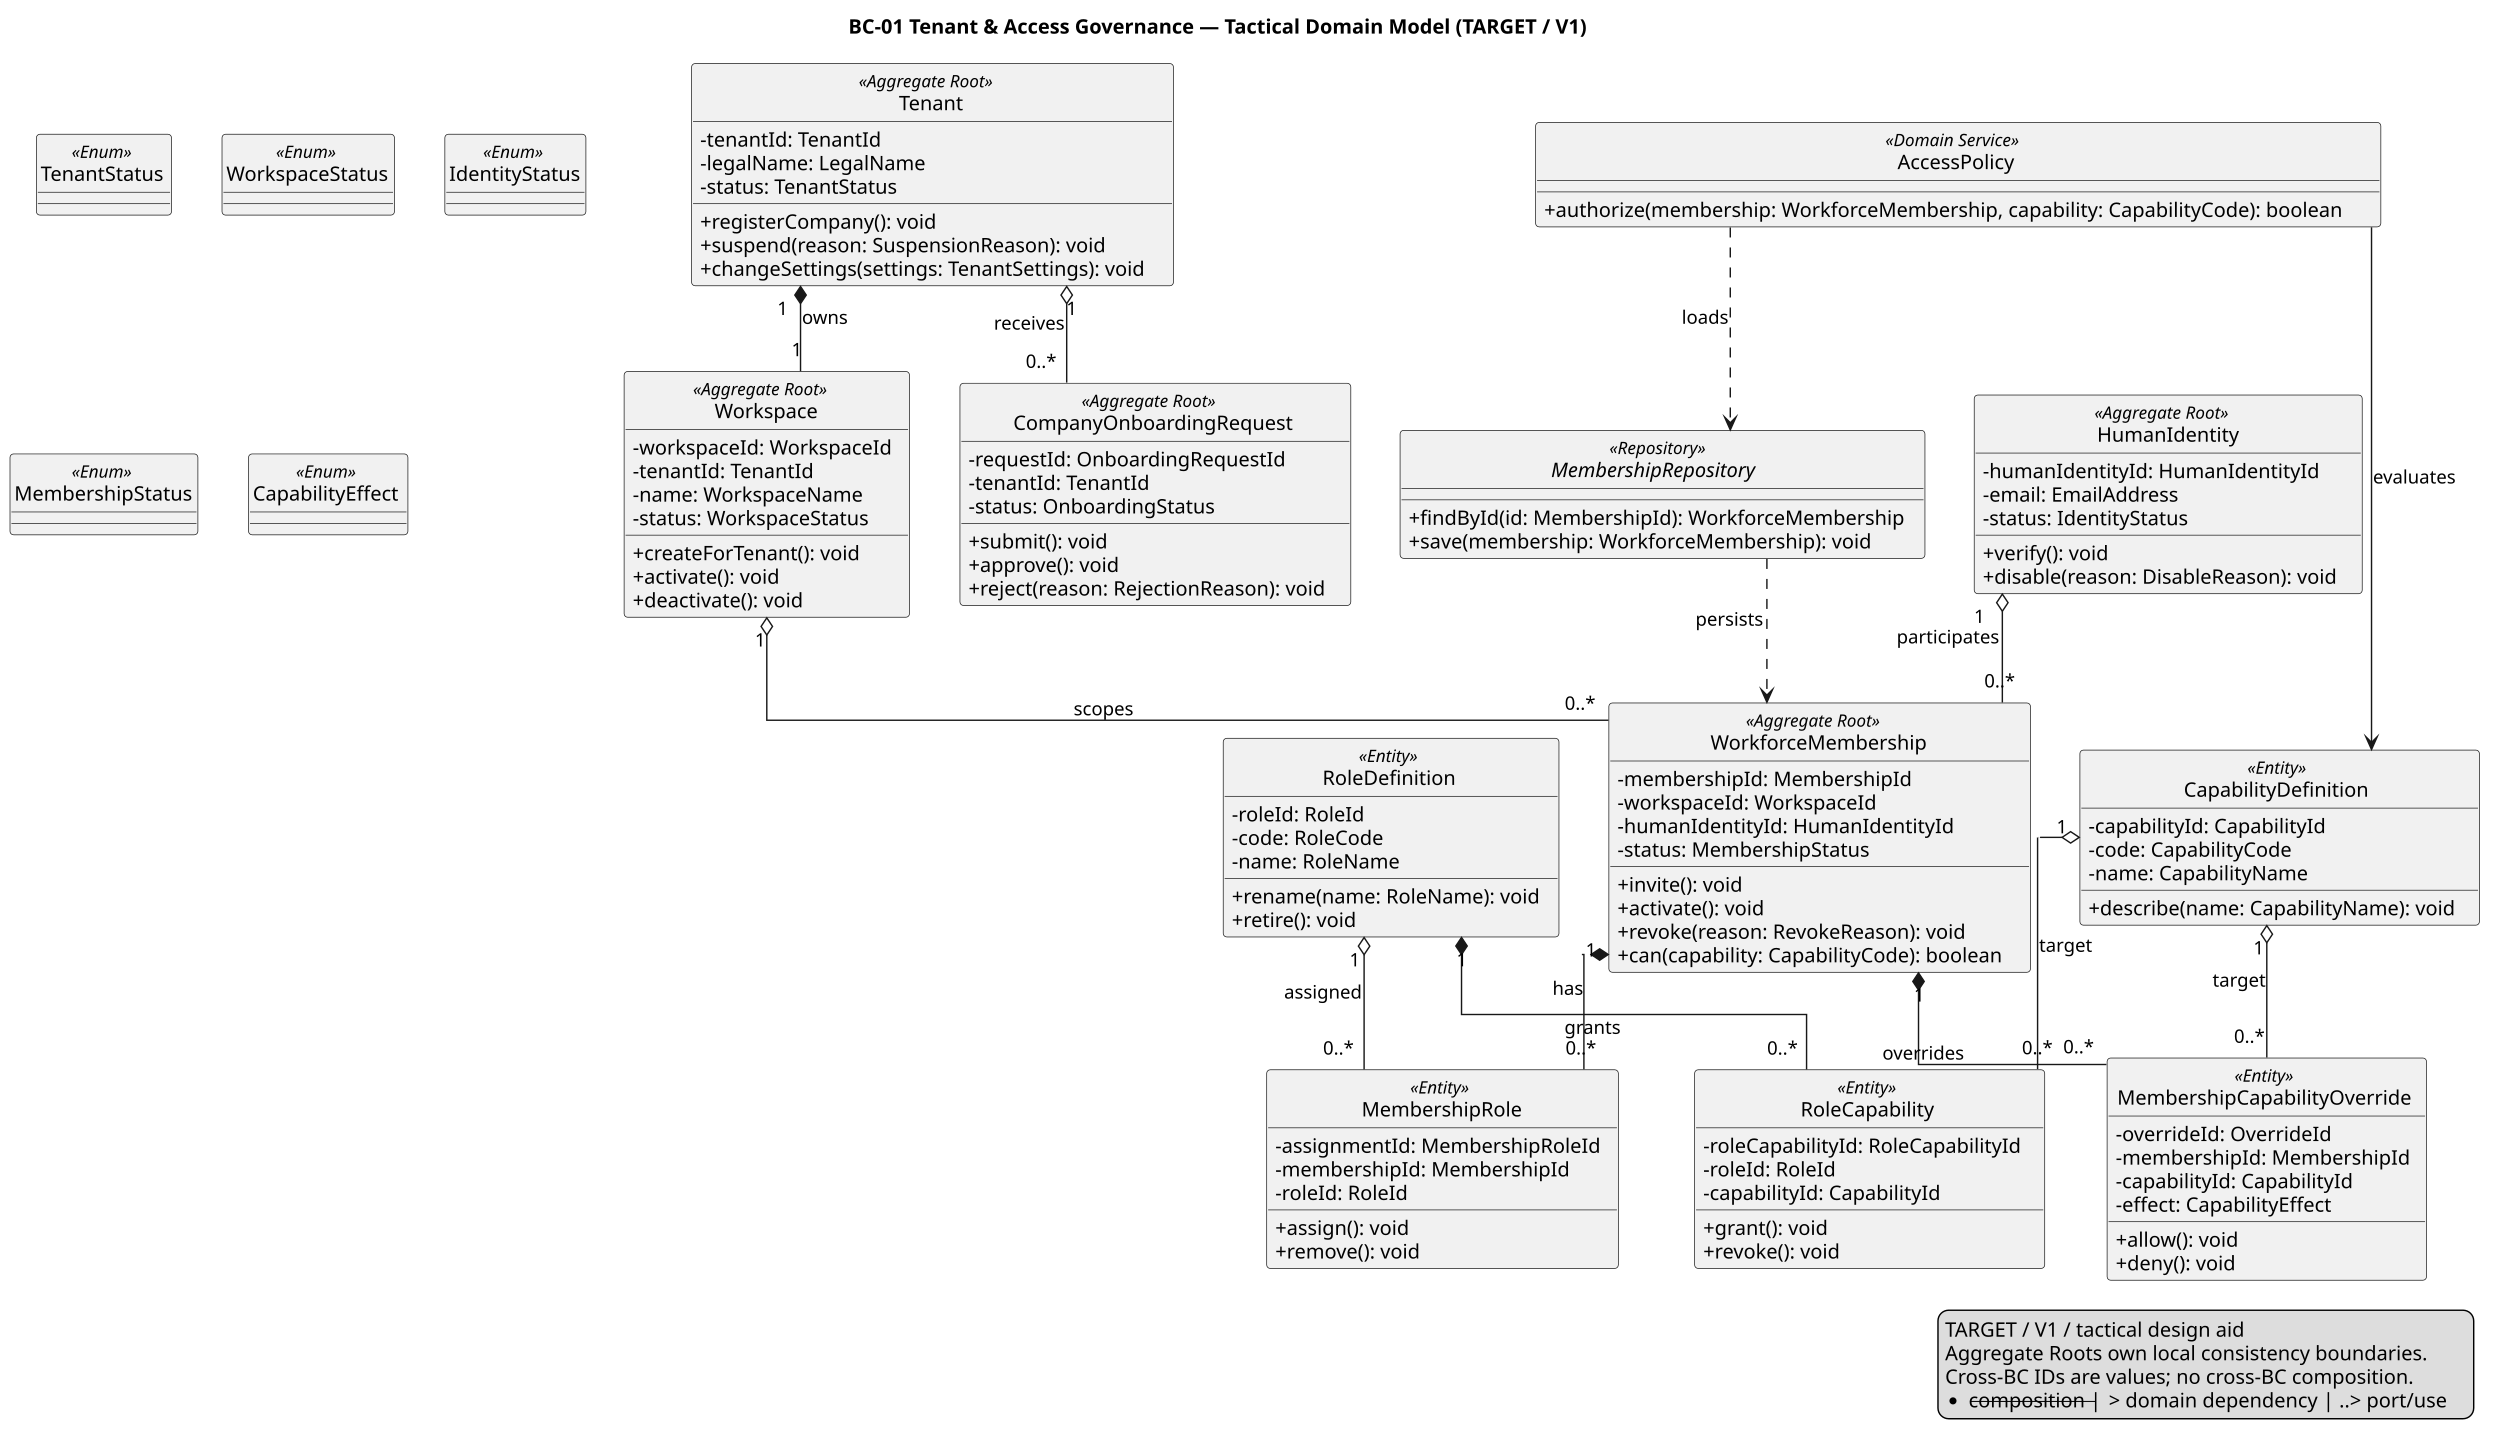
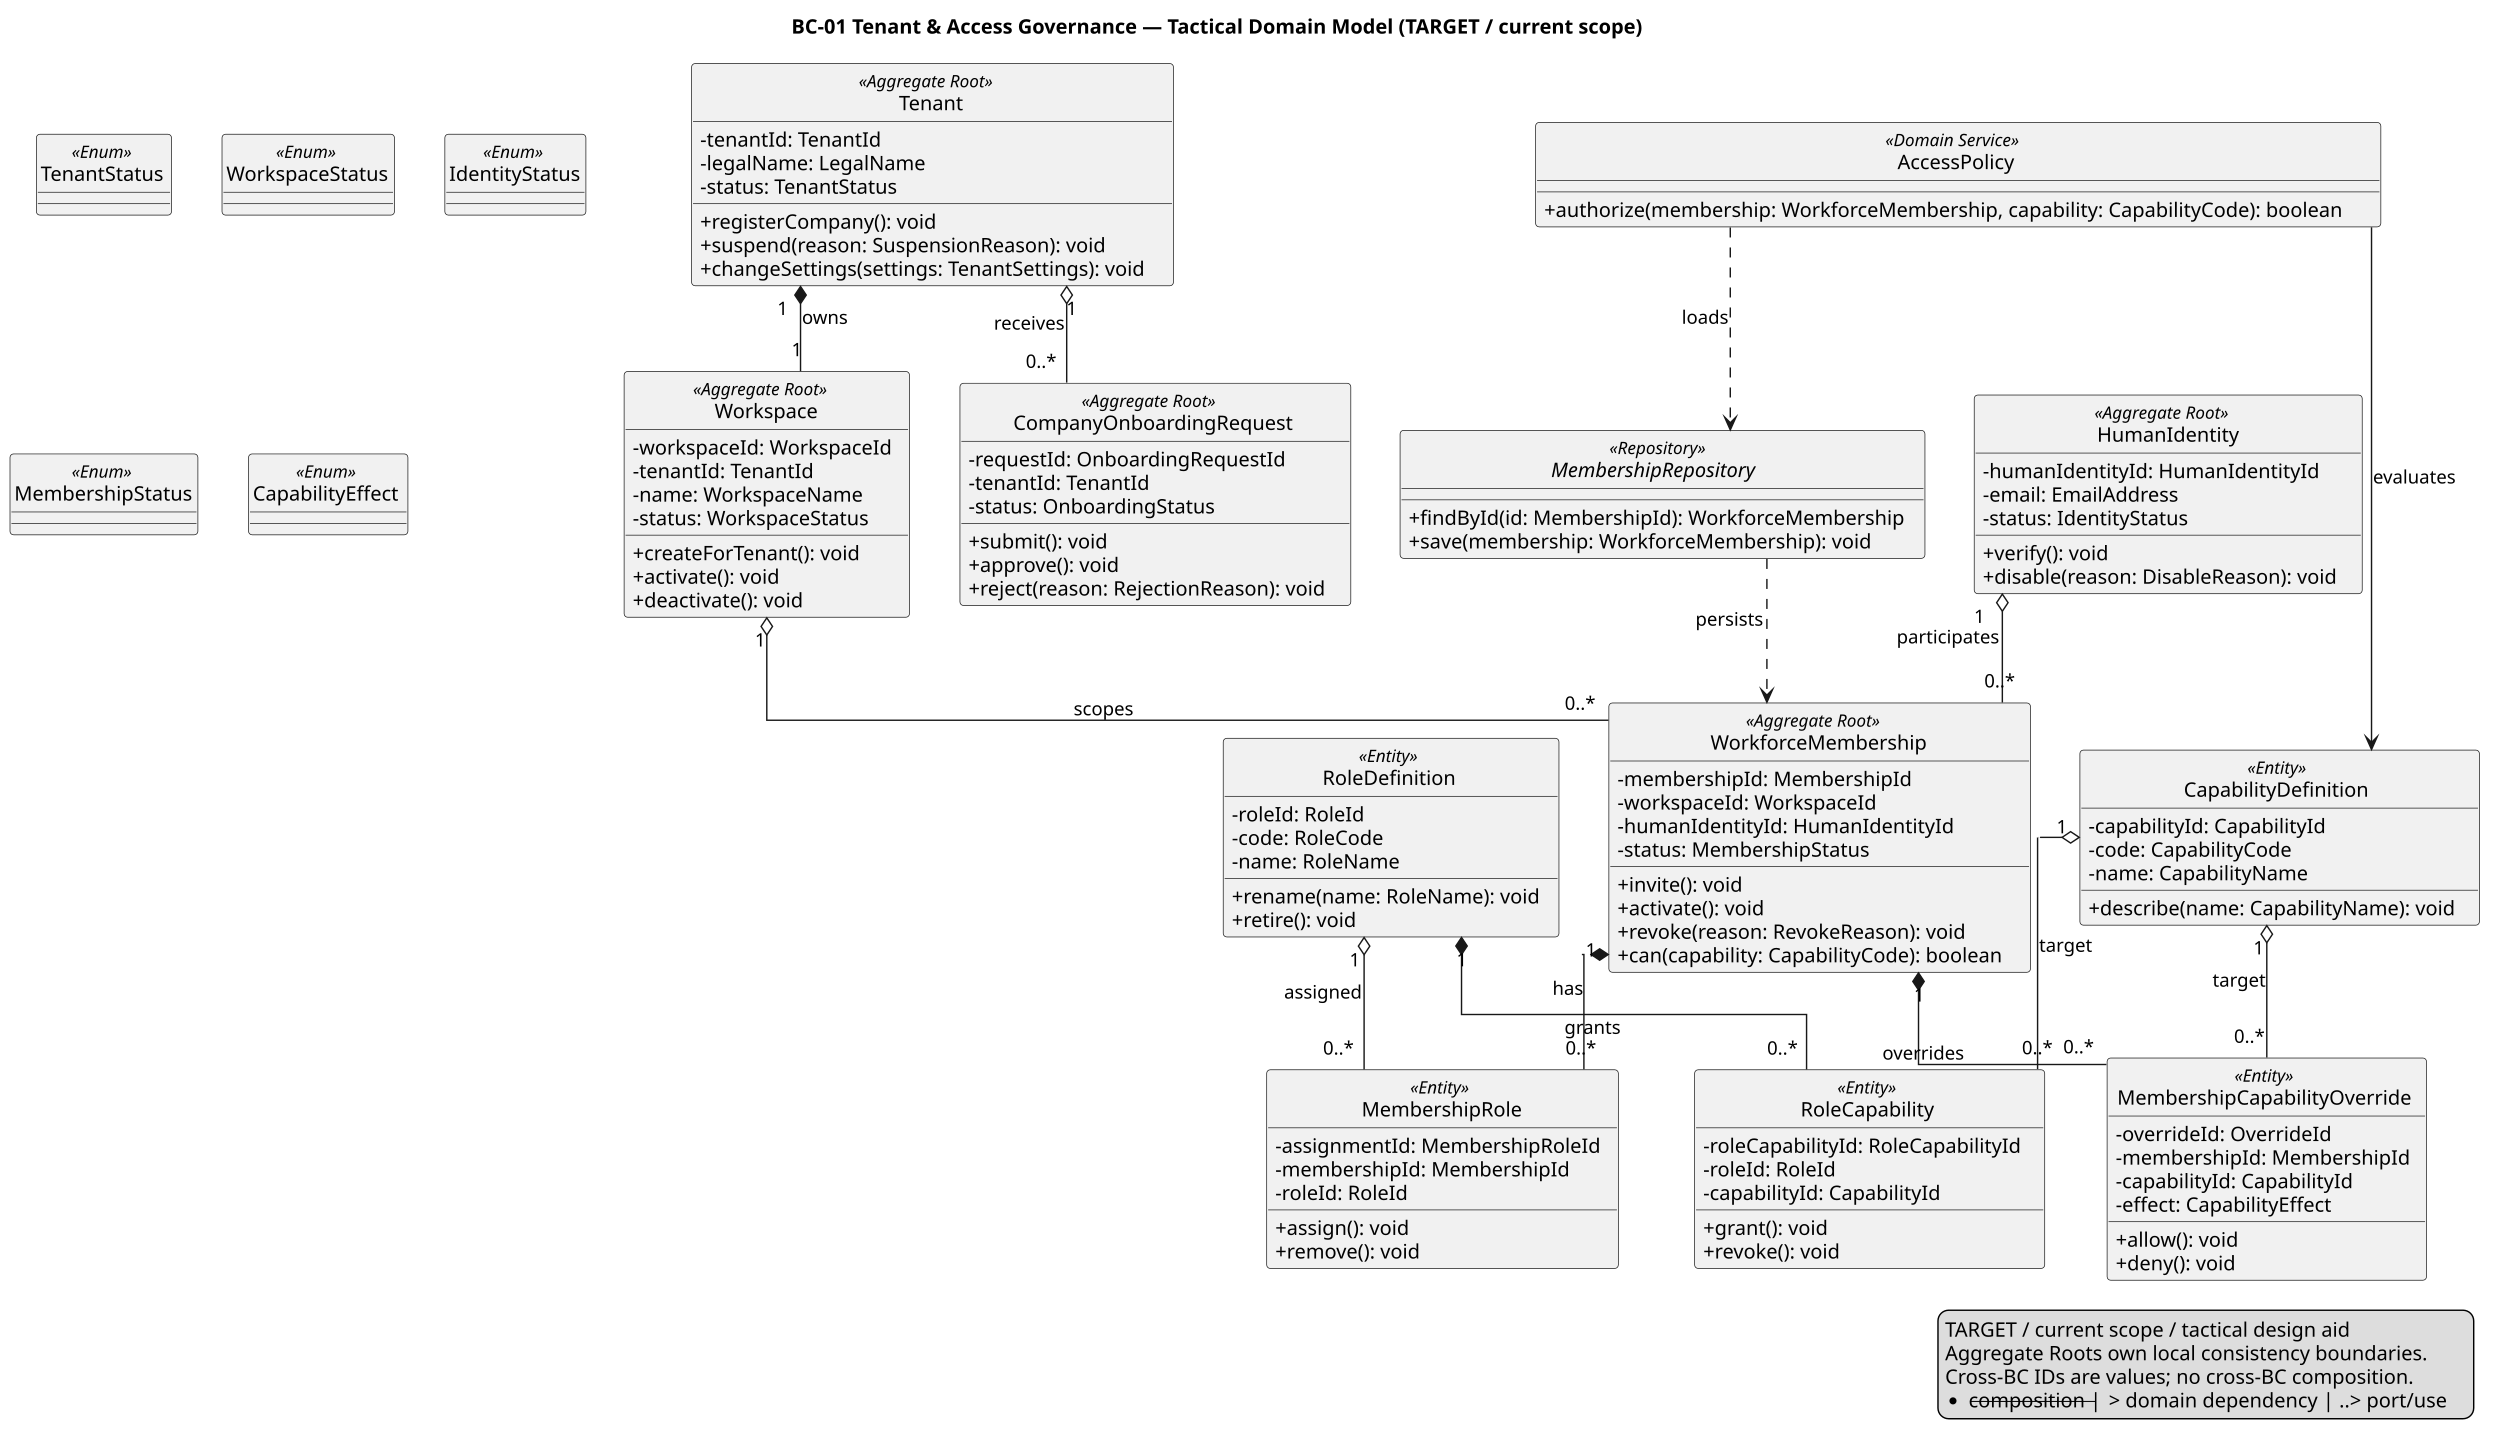
<svg xmlns="http://www.w3.org/2000/svg" contentStyleType="text/css" data-diagram-type="CLASS" height="1012px" preserveAspectRatio="none" style="width:1750px;height:1012px;background:#FFFFFF;" version="1.1" viewBox="0 0 1750 1012" width="1750px" zoomAndPan="magnify">
  <defs />
  <g>
    <g class="title" data-source-line="1">
-       <text fill="#000000" font-family="sans-serif" font-size="14" font-weight="700" lengthAdjust="spacing" textLength="555.837" x="593.877" y="23.535">BC-01 Tenant &amp; Access Governance — Tactical Domain Model (TARGET / V1)</text>
+       <text fill="#000000" font-family="sans-serif" font-size="14" font-weight="700" lengthAdjust="spacing" textLength="635.667" x="553.962" y="23.535">BC-01 Tenant &amp; Access Governance — Tactical Domain Model (TARGET / current scope)</text>
    </g>
    <g class="entity" data-qualified-name="Tenant" data-source-line="7" id="ent0001">
      <rect fill="#F1F1F1" height="155.551" rx="2.5" ry="2.5" style="stroke:#181818;stroke-width:0.5;" width="337.302" x="484.11" y="44.488" />
      <text fill="#000000" font-family="sans-serif" font-size="12" font-style="italic" lengthAdjust="spacing" textLength="103.312" x="601.105" y="61.09">«Aggregate Root»</text>
      <text fill="#000000" font-family="sans-serif" font-size="14" lengthAdjust="spacing" textLength="46.997" x="629.262" y="77.156">Tenant</text>
      <line style="stroke:#181818;stroke-width:0.5;" x1="485.11" x2="820.412" y1="85.109" y2="85.109" />
      <text fill="#000000" font-family="sans-serif" font-size="14" lengthAdjust="spacing" textLength="133.027" x="490.11" y="102.644">-tenantId: TenantId</text>
      <text fill="#000000" font-family="sans-serif" font-size="14" lengthAdjust="spacing" textLength="162.976" x="490.11" y="119.133">-legalName: LegalName</text>
      <text fill="#000000" font-family="sans-serif" font-size="14" lengthAdjust="spacing" textLength="146.692" x="490.11" y="135.621">-status: TenantStatus</text>
      <line style="stroke:#181818;stroke-width:0.5;" x1="485.11" x2="820.412" y1="142.574" y2="142.574" />
      <text fill="#000000" font-family="sans-serif" font-size="14" lengthAdjust="spacing" textLength="173.906" x="490.11" y="160.109">+registerCompany(): void</text>
      <text fill="#000000" font-family="sans-serif" font-size="14" lengthAdjust="spacing" textLength="295.36" x="490.11" y="176.598">+suspend(reason: SuspensionReason): void</text>
      <text fill="#000000" font-family="sans-serif" font-size="14" lengthAdjust="spacing" textLength="325.302" x="490.11" y="193.086">+changeSettings(settings: TenantSettings): void</text>
    </g>
    <g class="entity" data-qualified-name="Workspace" data-source-line="16" id="ent0002">
      <rect fill="#F1F1F1" height="172.039" rx="2.5" ry="2.5" style="stroke:#181818;stroke-width:0.5;" width="199.735" x="436.89" y="260.038" />
      <text fill="#000000" font-family="sans-serif" font-size="12" font-style="italic" lengthAdjust="spacing" textLength="103.312" x="485.101" y="276.64">«Aggregate Root»</text>
      <text fill="#000000" font-family="sans-serif" font-size="14" lengthAdjust="spacing" textLength="73.138" x="500.189" y="292.706">Workspace</text>
      <line style="stroke:#181818;stroke-width:0.5;" x1="437.89" x2="635.625" y1="300.659" y2="300.659" />
      <text fill="#000000" font-family="sans-serif" font-size="14" lengthAdjust="spacing" textLength="187.735" x="442.89" y="318.195">-workspaceId: WorkspaceId</text>
      <text fill="#000000" font-family="sans-serif" font-size="14" lengthAdjust="spacing" textLength="133.027" x="442.89" y="334.683">-tenantId: TenantId</text>
      <text fill="#000000" font-family="sans-serif" font-size="14" lengthAdjust="spacing" textLength="166.332" x="442.89" y="351.171">-name: WorkspaceName</text>
      <text fill="#000000" font-family="sans-serif" font-size="14" lengthAdjust="spacing" textLength="172.833" x="442.89" y="367.659">-status: WorkspaceStatus</text>
      <line style="stroke:#181818;stroke-width:0.5;" x1="437.89" x2="635.625" y1="374.613" y2="374.613" />
      <text fill="#000000" font-family="sans-serif" font-size="14" lengthAdjust="spacing" textLength="168.096" x="442.89" y="392.148">+createForTenant(): void</text>
      <text fill="#000000" font-family="sans-serif" font-size="14" lengthAdjust="spacing" textLength="109.997" x="442.89" y="408.636">+activate(): void</text>
      <text fill="#000000" font-family="sans-serif" font-size="14" lengthAdjust="spacing" textLength="126.608" x="442.89" y="425.124">+deactivate(): void</text>
    </g>
    <g class="entity" data-qualified-name="HumanIdentity" data-source-line="26" id="ent0003">
      <rect fill="#F1F1F1" height="139.062" rx="2.5" ry="2.5" style="stroke:#181818;stroke-width:0.5;" width="271.595" x="1381.96" y="276.528" />
      <text fill="#000000" font-family="sans-serif" font-size="12" font-style="italic" lengthAdjust="spacing" textLength="103.312" x="1466.101" y="293.13">«Aggregate Root»</text>
      <text fill="#000000" font-family="sans-serif" font-size="14" lengthAdjust="spacing" textLength="99.634" x="1467.94" y="309.196">HumanIdentity</text>
      <line style="stroke:#181818;stroke-width:0.5;" x1="1382.96" x2="1652.555" y1="317.149" y2="317.149" />
      <text fill="#000000" font-family="sans-serif" font-size="14" lengthAdjust="spacing" textLength="240.317" x="1387.96" y="334.685">-humanIdentityId: HumanIdentityId</text>
      <text fill="#000000" font-family="sans-serif" font-size="14" lengthAdjust="spacing" textLength="145.223" x="1387.96" y="351.173">-email: EmailAddress</text>
      <text fill="#000000" font-family="sans-serif" font-size="14" lengthAdjust="spacing" textLength="150.862" x="1387.96" y="367.661">-status: IdentityStatus</text>
      <line style="stroke:#181818;stroke-width:0.5;" x1="1382.96" x2="1652.555" y1="374.614" y2="374.614" />
      <text fill="#000000" font-family="sans-serif" font-size="14" lengthAdjust="spacing" textLength="95.081" x="1387.96" y="392.149">+verify(): void</text>
      <text fill="#000000" font-family="sans-serif" font-size="14" lengthAdjust="spacing" textLength="259.595" x="1387.96" y="408.638">+disable(reason: DisableReason): void</text>
    </g>
    <g class="entity" data-qualified-name="CompanyOnboardingRequest" data-source-line="34" id="ent0004">
      <rect fill="#F1F1F1" height="155.551" rx="2.5" ry="2.5" style="stroke:#181818;stroke-width:0.5;" width="273.598" x="671.96" y="268.288" />
      <text fill="#000000" font-family="sans-serif" font-size="12" font-style="italic" lengthAdjust="spacing" textLength="103.312" x="757.103" y="284.89">«Aggregate Root»</text>
      <text fill="#000000" font-family="sans-serif" font-size="14" lengthAdjust="spacing" textLength="198.94" x="709.289" y="300.956">CompanyOnboardingRequest</text>
      <line style="stroke:#181818;stroke-width:0.5;" x1="672.96" x2="944.558" y1="308.909" y2="308.909" />
      <text fill="#000000" font-family="sans-serif" font-size="14" lengthAdjust="spacing" textLength="228.888" x="677.96" y="326.445">-requestId: OnboardingRequestId</text>
      <text fill="#000000" font-family="sans-serif" font-size="14" lengthAdjust="spacing" textLength="133.027" x="677.96" y="342.933">-tenantId: TenantId</text>
      <text fill="#000000" font-family="sans-serif" font-size="14" lengthAdjust="spacing" textLength="180.407" x="677.96" y="359.421">-status: OnboardingStatus</text>
      <line style="stroke:#181818;stroke-width:0.5;" x1="672.96" x2="944.558" y1="366.374" y2="366.374" />
      <text fill="#000000" font-family="sans-serif" font-size="14" lengthAdjust="spacing" textLength="104.788" x="677.96" y="383.909">+submit(): void</text>
      <text fill="#000000" font-family="sans-serif" font-size="14" lengthAdjust="spacing" textLength="112.526" x="677.96" y="400.398">+approve(): void</text>
      <text fill="#000000" font-family="sans-serif" font-size="14" lengthAdjust="spacing" textLength="261.598" x="677.96" y="416.886">+reject(reason: RejectionReason): void</text>
    </g>
    <g class="entity" data-qualified-name="WorkforceMembership" data-source-line="43" id="ent0005">
      <rect fill="#F1F1F1" height="188.527" rx="2.5" ry="2.5" style="stroke:#181818;stroke-width:0.5;" width="295.131" x="1126.2" y="492.078" />
      <text fill="#000000" font-family="sans-serif" font-size="12" font-style="italic" lengthAdjust="spacing" textLength="103.312" x="1222.109" y="508.68">«Aggregate Root»</text>
      <text fill="#000000" font-family="sans-serif" font-size="14" lengthAdjust="spacing" textLength="152.886" x="1197.323" y="524.746">WorkforceMembership</text>
      <line style="stroke:#181818;stroke-width:0.5;" x1="1127.2" x2="1420.331" y1="532.699" y2="532.699" />
      <text fill="#000000" font-family="sans-serif" font-size="14" lengthAdjust="spacing" textLength="211.565" x="1132.2" y="550.235">-membershipId: MembershipId</text>
      <text fill="#000000" font-family="sans-serif" font-size="14" lengthAdjust="spacing" textLength="187.735" x="1132.2" y="566.723">-workspaceId: WorkspaceId</text>
      <text fill="#000000" font-family="sans-serif" font-size="14" lengthAdjust="spacing" textLength="240.317" x="1132.2" y="583.211">-humanIdentityId: HumanIdentityId</text>
      <text fill="#000000" font-family="sans-serif" font-size="14" lengthAdjust="spacing" textLength="183.648" x="1132.2" y="599.699">-status: MembershipStatus</text>
      <line style="stroke:#181818;stroke-width:0.5;" x1="1127.2" x2="1420.331" y1="606.653" y2="606.653" />
      <text fill="#000000" font-family="sans-serif" font-size="14" lengthAdjust="spacing" textLength="94.862" x="1132.2" y="624.188">+invite(): void</text>
      <text fill="#000000" font-family="sans-serif" font-size="14" lengthAdjust="spacing" textLength="109.997" x="1132.2" y="640.676">+activate(): void</text>
      <text fill="#000000" font-family="sans-serif" font-size="14" lengthAdjust="spacing" textLength="254.987" x="1132.2" y="657.164">+revoke(reason: RevokeReason): void</text>
      <text fill="#000000" font-family="sans-serif" font-size="14" lengthAdjust="spacing" textLength="283.131" x="1132.2" y="673.653">+can(capability: CapabilityCode): boolean</text>
    </g>
    <g class="entity" data-qualified-name="RoleDefinition" data-source-line="54" id="ent0006">
      <rect fill="#F1F1F1" height="139.062" rx="2.5" ry="2.5" style="stroke:#181818;stroke-width:0.5;" width="235.009" x="856.26" y="516.808" />
      <text fill="#000000" font-family="sans-serif" font-size="12" font-style="italic" lengthAdjust="spacing" textLength="45.24" x="951.144" y="533.41">«Entity»</text>
      <text fill="#000000" font-family="sans-serif" font-size="14" lengthAdjust="spacing" textLength="96.086" x="925.721" y="549.476">RoleDefinition</text>
      <line style="stroke:#181818;stroke-width:0.5;" x1="857.26" x2="1090.269" y1="557.429" y2="557.429" />
      <text fill="#000000" font-family="sans-serif" font-size="14" lengthAdjust="spacing" textLength="98.123" x="862.26" y="574.965">-roleId: RoleId</text>
      <text fill="#000000" font-family="sans-serif" font-size="14" lengthAdjust="spacing" textLength="113.538" x="862.26" y="591.453">-code: RoleCode</text>
      <text fill="#000000" font-family="sans-serif" font-size="14" lengthAdjust="spacing" textLength="122.493" x="862.26" y="607.941">-name: RoleName</text>
      <line style="stroke:#181818;stroke-width:0.5;" x1="857.26" x2="1090.269" y1="614.894" y2="614.894" />
      <text fill="#000000" font-family="sans-serif" font-size="14" lengthAdjust="spacing" textLength="223.009" x="862.26" y="632.429">+rename(name: RoleName): void</text>
      <text fill="#000000" font-family="sans-serif" font-size="14" lengthAdjust="spacing" textLength="94.138" x="862.26" y="648.918">+retire(): void</text>
    </g>
    <g class="entity" data-qualified-name="CapabilityDefinition" data-source-line="62" id="ent0007">
      <rect fill="#F1F1F1" height="122.574" rx="2.5" ry="2.5" style="stroke:#181818;stroke-width:0.5;" width="279.661" x="1455.93" y="525.058" />
      <text fill="#000000" font-family="sans-serif" font-size="12" font-style="italic" lengthAdjust="spacing" textLength="45.24" x="1573.14" y="541.66">«Entity»</text>
      <text fill="#000000" font-family="sans-serif" font-size="14" lengthAdjust="spacing" textLength="134.251" x="1528.635" y="557.726">CapabilityDefinition</text>
      <line style="stroke:#181818;stroke-width:0.5;" x1="1456.93" x2="1734.591" y1="565.679" y2="565.679" />
      <text fill="#000000" font-family="sans-serif" font-size="14" lengthAdjust="spacing" textLength="175.061" x="1461.93" y="583.215">-capabilityId: CapabilityId</text>
      <text fill="#000000" font-family="sans-serif" font-size="14" lengthAdjust="spacing" textLength="151.703" x="1461.93" y="599.703">-code: CapabilityCode</text>
      <text fill="#000000" font-family="sans-serif" font-size="14" lengthAdjust="spacing" textLength="160.658" x="1461.93" y="616.191">-name: CapabilityName</text>
      <line style="stroke:#181818;stroke-width:0.5;" x1="1456.93" x2="1734.591" y1="623.144" y2="623.144" />
      <text fill="#000000" font-family="sans-serif" font-size="14" lengthAdjust="spacing" textLength="267.661" x="1461.93" y="640.679">+describe(name: CapabilityName): void</text>
    </g>
    <g class="entity" data-qualified-name="MembershipRole" data-source-line="69" id="ent0008">
      <rect fill="#F1F1F1" height="139.062" rx="2.5" ry="2.5" style="stroke:#181818;stroke-width:0.5;" width="246.165" x="886.68" y="748.848" />
      <text fill="#000000" font-family="sans-serif" font-size="12" font-style="italic" lengthAdjust="spacing" textLength="45.24" x="987.142" y="765.45">«Entity»</text>
      <text fill="#000000" font-family="sans-serif" font-size="14" lengthAdjust="spacing" textLength="113.251" x="953.137" y="781.516">MembershipRole</text>
      <line style="stroke:#181818;stroke-width:0.5;" x1="887.68" x2="1131.845" y1="789.469" y2="789.469" />
      <text fill="#000000" font-family="sans-serif" font-size="14" lengthAdjust="spacing" textLength="234.165" x="892.68" y="807.005">-assignmentId: MembershipRoleId</text>
      <text fill="#000000" font-family="sans-serif" font-size="14" lengthAdjust="spacing" textLength="211.565" x="892.68" y="823.493">-membershipId: MembershipId</text>
      <text fill="#000000" font-family="sans-serif" font-size="14" lengthAdjust="spacing" textLength="98.123" x="892.68" y="839.981">-roleId: RoleId</text>
      <line style="stroke:#181818;stroke-width:0.5;" x1="887.68" x2="1131.845" y1="846.934" y2="846.934" />
      <text fill="#000000" font-family="sans-serif" font-size="14" lengthAdjust="spacing" textLength="101.268" x="892.68" y="864.469">+assign(): void</text>
      <text fill="#000000" font-family="sans-serif" font-size="14" lengthAdjust="spacing" textLength="108.042" x="892.68" y="880.958">+remove(): void</text>
    </g>
    <g class="entity" data-qualified-name="RoleCapability" data-source-line="77" id="ent0009">
      <rect fill="#F1F1F1" height="139.062" rx="2.5" ry="2.5" style="stroke:#181818;stroke-width:0.5;" width="245.051" x="1186.24" y="748.848" />
      <text fill="#000000" font-family="sans-serif" font-size="12" font-style="italic" lengthAdjust="spacing" textLength="45.24" x="1286.145" y="765.45">«Entity»</text>
      <text fill="#000000" font-family="sans-serif" font-size="14" lengthAdjust="spacing" textLength="96.763" x="1260.384" y="781.516">RoleCapability</text>
      <line style="stroke:#181818;stroke-width:0.5;" x1="1187.24" x2="1430.291" y1="789.469" y2="789.469" />
      <text fill="#000000" font-family="sans-serif" font-size="14" lengthAdjust="spacing" textLength="233.051" x="1192.24" y="807.005">-roleCapabilityId: RoleCapabilityId</text>
      <text fill="#000000" font-family="sans-serif" font-size="14" lengthAdjust="spacing" textLength="98.123" x="1192.24" y="823.493">-roleId: RoleId</text>
      <text fill="#000000" font-family="sans-serif" font-size="14" lengthAdjust="spacing" textLength="175.061" x="1192.24" y="839.981">-capabilityId: CapabilityId</text>
      <line style="stroke:#181818;stroke-width:0.5;" x1="1187.24" x2="1430.291" y1="846.934" y2="846.934" />
      <text fill="#000000" font-family="sans-serif" font-size="14" lengthAdjust="spacing" textLength="93.912" x="1192.24" y="864.469">+grant(): void</text>
      <text fill="#000000" font-family="sans-serif" font-size="14" lengthAdjust="spacing" textLength="103.154" x="1192.24" y="880.958">+revoke(): void</text>
    </g>
    <g class="entity" data-qualified-name="MembershipCapabilityOverride" data-source-line="85" id="ent0010">
      <rect fill="#F1F1F1" height="155.551" rx="2.5" ry="2.5" style="stroke:#181818;stroke-width:0.5;" width="223.565" x="1474.98" y="740.608" />
      <text fill="#000000" font-family="sans-serif" font-size="12" font-style="italic" lengthAdjust="spacing" textLength="45.24" x="1564.143" y="757.21">«Entity»</text>
      <text fill="#000000" font-family="sans-serif" font-size="14" lengthAdjust="spacing" textLength="209.453" x="1482.036" y="773.276">MembershipCapabilityOverride</text>
      <line style="stroke:#181818;stroke-width:0.5;" x1="1475.98" x2="1697.545" y1="781.229" y2="781.229" />
      <text fill="#000000" font-family="sans-serif" font-size="14" lengthAdjust="spacing" textLength="156.447" x="1480.98" y="798.764">-overrideId: OverrideId</text>
      <text fill="#000000" font-family="sans-serif" font-size="14" lengthAdjust="spacing" textLength="211.565" x="1480.98" y="815.253">-membershipId: MembershipId</text>
      <text fill="#000000" font-family="sans-serif" font-size="14" lengthAdjust="spacing" textLength="175.061" x="1480.98" y="831.741">-capabilityId: CapabilityId</text>
      <text fill="#000000" font-family="sans-serif" font-size="14" lengthAdjust="spacing" textLength="160.815" x="1480.98" y="848.229">-effect: CapabilityEffect</text>
      <line style="stroke:#181818;stroke-width:0.5;" x1="1475.98" x2="1697.545" y1="855.183" y2="855.183" />
      <text fill="#000000" font-family="sans-serif" font-size="14" lengthAdjust="spacing" textLength="93.01" x="1480.98" y="872.718">+allow(): void</text>
      <text fill="#000000" font-family="sans-serif" font-size="14" lengthAdjust="spacing" textLength="90.412" x="1480.98" y="889.206">+deny(): void</text>
    </g>
    <g class="entity" data-qualified-name="MembershipRepository" data-source-line="94" id="ent0011">
      <rect fill="#F1F1F1" height="89.598" rx="2.5" ry="2.5" style="stroke:#181818;stroke-width:0.5;" width="367.4" x="980.06" y="301.258" />
      <text fill="#000000" font-family="sans-serif" font-size="12" font-style="italic" lengthAdjust="spacing" textLength="74.397" x="1126.562" y="317.86">«Repository»</text>
      <text fill="#000000" font-family="sans-serif" font-size="14" font-style="italic" lengthAdjust="spacing" textLength="156.078" x="1085.721" y="333.926">MembershipRepository</text>
      <line style="stroke:#181818;stroke-width:0.5;" x1="981.06" x2="1346.46" y1="341.879" y2="341.879" />
      <line style="stroke:#181818;stroke-width:0.5;" x1="981.06" x2="1346.46" y1="349.879" y2="349.879" />
      <text fill="#000000" font-family="sans-serif" font-size="14" lengthAdjust="spacing" textLength="355.4" x="986.06" y="367.414">+findById(id: MembershipId): WorkforceMembership</text>
      <text fill="#000000" font-family="sans-serif" font-size="14" lengthAdjust="spacing" textLength="334.421" x="986.06" y="383.903">+save(membership: WorkforceMembership): void</text>
    </g>
    <g class="entity" data-qualified-name="AccessPolicy" data-source-line="99" id="ent0012">
      <rect fill="#F1F1F1" height="73.109" rx="2.5" ry="2.5" style="stroke:#181818;stroke-width:0.5;" width="591.653" x="1074.93" y="85.708" />
      <text fill="#000000" font-family="sans-serif" font-size="12" font-style="italic" lengthAdjust="spacing" textLength="102.047" x="1319.733" y="102.31">«Domain Service»</text>
      <text fill="#000000" font-family="sans-serif" font-size="14" lengthAdjust="spacing" textLength="84.991" x="1328.261" y="118.376">AccessPolicy</text>
      <line style="stroke:#181818;stroke-width:0.5;" x1="1075.93" x2="1665.583" y1="126.329" y2="126.329" />
      <line style="stroke:#181818;stroke-width:0.5;" x1="1075.93" x2="1665.583" y1="134.329" y2="134.329" />
      <text fill="#000000" font-family="sans-serif" font-size="14" lengthAdjust="spacing" textLength="579.653" x="1080.93" y="151.864">+authorize(membership: WorkforceMembership, capability: CapabilityCode): boolean</text>
    </g>
    <g class="entity" data-qualified-name="TenantStatus" data-source-line="103" id="ent0013">
      <rect fill="#F1F1F1" height="56.621" rx="2.5" ry="2.5" style="stroke:#181818;stroke-width:0.5;" width="94.566" x="25.48" y="93.958" />
      <text fill="#000000" font-family="sans-serif" font-size="12" font-style="italic" lengthAdjust="spacing" textLength="45.176" x="50.175" y="110.56">«Enum»</text>
      <text fill="#000000" font-family="sans-serif" font-size="14" lengthAdjust="spacing" textLength="88.566" x="28.48" y="126.626">TenantStatus</text>
      <line style="stroke:#181818;stroke-width:0.5;" x1="26.48" x2="119.046" y1="134.579" y2="134.579" />
      <line style="stroke:#181818;stroke-width:0.5;" x1="26.48" x2="119.046" y1="142.579" y2="142.579" />
    </g>
    <g class="entity" data-qualified-name="WorkspaceStatus" data-source-line="104" id="ent0014">
      <rect fill="#F1F1F1" height="56.621" rx="2.5" ry="2.5" style="stroke:#181818;stroke-width:0.5;" width="120.707" x="155.41" y="93.958" />
      <text fill="#000000" font-family="sans-serif" font-size="12" font-style="italic" lengthAdjust="spacing" textLength="45.176" x="193.176" y="110.56">«Enum»</text>
      <text fill="#000000" font-family="sans-serif" font-size="14" lengthAdjust="spacing" textLength="114.707" x="158.41" y="126.626">WorkspaceStatus</text>
      <line style="stroke:#181818;stroke-width:0.5;" x1="156.41" x2="275.117" y1="134.579" y2="134.579" />
      <line style="stroke:#181818;stroke-width:0.5;" x1="156.41" x2="275.117" y1="142.579" y2="142.579" />
    </g>
    <g class="entity" data-qualified-name="IdentityStatus" data-source-line="105" id="ent0015">
      <rect fill="#F1F1F1" height="56.621" rx="2.5" ry="2.5" style="stroke:#181818;stroke-width:0.5;" width="98.736" x="311.39" y="93.958" />
      <text fill="#000000" font-family="sans-serif" font-size="12" font-style="italic" lengthAdjust="spacing" textLength="45.176" x="338.17" y="110.56">«Enum»</text>
      <text fill="#000000" font-family="sans-serif" font-size="14" lengthAdjust="spacing" textLength="92.736" x="314.39" y="126.626">IdentityStatus</text>
      <line style="stroke:#181818;stroke-width:0.5;" x1="312.39" x2="409.126" y1="134.579" y2="134.579" />
      <line style="stroke:#181818;stroke-width:0.5;" x1="312.39" x2="409.126" y1="142.579" y2="142.579" />
    </g>
    <g class="entity" data-qualified-name="MembershipStatus" data-source-line="106" id="ent0016">
      <rect fill="#F1F1F1" height="56.621" rx="2.5" ry="2.5" style="stroke:#181818;stroke-width:0.5;" width="131.522" x="7" y="317.748" />
      <text fill="#000000" font-family="sans-serif" font-size="12" font-style="italic" lengthAdjust="spacing" textLength="45.176" x="50.173" y="334.35">«Enum»</text>
      <text fill="#000000" font-family="sans-serif" font-size="14" lengthAdjust="spacing" textLength="125.522" x="10" y="350.416">MembershipStatus</text>
      <line style="stroke:#181818;stroke-width:0.5;" x1="8" x2="137.522" y1="358.369" y2="358.369" />
      <line style="stroke:#181818;stroke-width:0.5;" x1="8" x2="137.522" y1="366.369" y2="366.369" />
    </g>
    <g class="entity" data-qualified-name="CapabilityEffect" data-source-line="107" id="ent0017">
      <rect fill="#F1F1F1" height="56.621" rx="2.5" ry="2.5" style="stroke:#181818;stroke-width:0.5;" width="111.554" x="173.98" y="317.748" />
      <text fill="#000000" font-family="sans-serif" font-size="12" font-style="italic" lengthAdjust="spacing" textLength="45.176" x="207.169" y="334.35">«Enum»</text>
      <text fill="#000000" font-family="sans-serif" font-size="14" lengthAdjust="spacing" textLength="105.554" x="176.98" y="350.416">CapabilityEffect</text>
      <line style="stroke:#181818;stroke-width:0.5;" x1="174.98" x2="284.534" y1="358.369" y2="358.369" />
      <line style="stroke:#181818;stroke-width:0.5;" x1="174.98" x2="284.534" y1="366.369" y2="366.369" />
    </g>
    <g class="link" data-entity-1="ent0001" data-entity-2="ent0002" data-link-type="composition" data-source-line="109" id="lnk18">
      <path codeLine="109" d="M560.37,212.538 C560.37,231.698 560.37,240.308 560.37,259.818" fill="none" id="Tenant-backto-Workspace" style="stroke:#181818;stroke-width:1;" />
      <polygon fill="#181818" points="560.37,200.538,556.37,206.538,560.37,212.538,564.37,206.538,560.37,200.538" style="stroke:#181818;stroke-width:1;stroke-linejoin:miter;stroke-miterlimit:10;" />
      <text fill="#000000" font-family="sans-serif" font-size="13" lengthAdjust="spacing" textLength="32.697" x="561.37" y="226.747">owns</text>
      <text fill="#000000" font-family="sans-serif" font-size="13" lengthAdjust="spacing" textLength="8.22" x="544.096" y="220.491">1</text>
      <text fill="#000000" font-family="sans-serif" font-size="13" lengthAdjust="spacing" textLength="8.22" x="554.065" y="249.344">1</text>
    </g>
    <g class="link" data-entity-1="ent0001" data-entity-2="ent0004" data-link-type="aggregation" data-source-line="110" id="lnk19">
      <path codeLine="110" d="M746.69,212.538 C746.69,234.348 746.69,246.028 746.69,267.828" fill="none" id="Tenant-backto-CompanyOnboardingRequest" style="stroke:#181818;stroke-width:1;" />
      <polygon fill="none" points="746.69,200.538,742.69,206.538,746.69,212.538,750.69,206.538,746.69,200.538" style="stroke:#181818;stroke-width:1;stroke-linejoin:miter;stroke-miterlimit:10;" />
      <text fill="#000000" font-family="sans-serif" font-size="13" lengthAdjust="spacing" textLength="50.819" x="695.69" y="230.757">receives</text>
      <text fill="#000000" font-family="sans-serif" font-size="13" lengthAdjust="spacing" textLength="8.22" x="746.428" y="220.491">1</text>
      <text fill="#000000" font-family="sans-serif" font-size="13" lengthAdjust="spacing" textLength="22.712" x="717.987" y="257.507">0..*</text>
    </g>
    <g class="link" data-entity-1="ent0002" data-entity-2="ent0005" data-link-type="aggregation" data-source-line="111" id="lnk20">
      <path codeLine="111" d="M536.76,444.508 C536.76,481.418 536.76,504.158 536.76,504.158 C536.76,504.158 910.8,504.158 1125.95,504.158" fill="none" id="Workspace-backto-WorkforceMembership" style="stroke:#181818;stroke-width:1;" />
      <polygon fill="none" points="536.76,432.508,532.76,438.508,536.76,444.508,540.76,438.508,536.76,432.508" style="stroke:#181818;stroke-width:1;stroke-linejoin:miter;stroke-miterlimit:10;" />
      <text fill="#000000" font-family="sans-serif" font-size="13" lengthAdjust="spacing" textLength="43.323" x="751.53" y="500.727">scopes</text>
      <text fill="#000000" font-family="sans-serif" font-size="13" lengthAdjust="spacing" textLength="8.22" x="528.45" y="452.576">1</text>
      <text fill="#000000" font-family="sans-serif" font-size="13" lengthAdjust="spacing" textLength="22.712" x="1095.284" y="496.831">0..*</text>
    </g>
    <g class="link" data-entity-1="ent0003" data-entity-2="ent0005" data-link-type="aggregation" data-source-line="112" id="lnk21">
      <path codeLine="112" d="M1401.64,427.878 C1401.64,451.578 1401.64,466.458 1401.64,491.758" fill="none" id="HumanIdentity-backto-WorkforceMembership" style="stroke:#181818;stroke-width:1;" />
      <polygon fill="none" points="1401.64,415.878,1397.64,421.878,1401.64,427.878,1405.64,421.878,1401.64,415.878" style="stroke:#181818;stroke-width:1;stroke-linejoin:miter;stroke-miterlimit:10;" />
      <text fill="#000000" font-family="sans-serif" font-size="13" lengthAdjust="spacing" textLength="73.811" x="1327.64" y="450.387">participates</text>
      <text fill="#000000" font-family="sans-serif" font-size="13" lengthAdjust="spacing" textLength="8.22" x="1381.827" y="436.073">1</text>
      <text fill="#000000" font-family="sans-serif" font-size="13" lengthAdjust="spacing" textLength="22.712" x="1388.982" y="481.204">0..*</text>
    </g>
    <g class="link" data-entity-1="ent0005" data-entity-2="ent0008" data-link-type="composition" data-source-line="113" id="lnk22">
      <path codeLine="113" d="M1113.77,668.158 C1103.28,668.158 1108.73,668.158 1108.73,668.158 C1108.73,668.158 1108.73,709.318 1108.73,748.548" fill="none" id="WorkforceMembership-backto-MembershipRole" style="stroke:#181818;stroke-width:1;" />
      <polygon fill="#181818" points="1125.77,668.158,1119.77,664.158,1113.77,668.158,1119.77,672.158,1125.77,668.158" style="stroke:#181818;stroke-width:1;stroke-linejoin:miter;stroke-miterlimit:10;" />
      <text fill="#000000" font-family="sans-serif" font-size="13" lengthAdjust="spacing" textLength="21.874" x="1086.73" y="696.407">has</text>
      <text fill="#000000" font-family="sans-serif" font-size="13" lengthAdjust="spacing" textLength="8.22" x="1109.938" y="669.567">1</text>
      <text fill="#000000" font-family="sans-serif" font-size="13" lengthAdjust="spacing" textLength="22.712" x="1095.838" y="738.158">0..*</text>
    </g>
    <g class="link" data-entity-1="ent0005" data-entity-2="ent0010" data-link-type="composition" data-source-line="114" id="lnk23">
      <path codeLine="114" d="M1342.96,693.018 C1342.96,727.028 1342.96,745.158 1342.96,745.158 C1342.96,745.158 1410.51,745.158 1474.5,745.158" fill="none" id="WorkforceMembership-backto-MembershipCapabilityOverride" style="stroke:#181818;stroke-width:1;" />
      <polygon fill="#181818" points="1342.96,681.018,1338.96,687.018,1342.96,693.018,1346.96,687.018,1342.96,681.018" style="stroke:#181818;stroke-width:1;stroke-linejoin:miter;stroke-miterlimit:10;" />
      <text fill="#000000" font-family="sans-serif" font-size="13" lengthAdjust="spacing" textLength="58.405" x="1317.66" y="741.727">overrides</text>
      <text fill="#000000" font-family="sans-serif" font-size="13" lengthAdjust="spacing" textLength="8.22" x="1339.756" y="701.102">1</text>
      <text fill="#000000" font-family="sans-serif" font-size="13" lengthAdjust="spacing" textLength="22.712" x="1444.242" y="737.313">0..*</text>
    </g>
    <g class="link" data-entity-1="ent0006" data-entity-2="ent0008" data-link-type="aggregation" data-source-line="115" id="lnk24">
      <path codeLine="115" d="M954.87,668.278 C954.87,697.498 954.87,719.388 954.87,748.588" fill="none" id="RoleDefinition-backto-MembershipRole" style="stroke:#181818;stroke-width:1;" />
      <polygon fill="none" points="954.87,656.278,950.87,662.278,954.87,668.278,958.87,662.278,954.87,656.278" style="stroke:#181818;stroke-width:1;stroke-linejoin:miter;stroke-miterlimit:10;" />
      <text fill="#000000" font-family="sans-serif" font-size="13" lengthAdjust="spacing" textLength="55.79" x="898.87" y="699.007">assigned</text>
      <text fill="#000000" font-family="sans-serif" font-size="13" lengthAdjust="spacing" textLength="8.22" x="944.627" y="676.485">1</text>
      <text fill="#000000" font-family="sans-serif" font-size="13" lengthAdjust="spacing" textLength="22.712" x="926.111" y="738.202">0..*</text>
    </g>
    <g class="link" data-entity-1="ent0006" data-entity-2="ent0009" data-link-type="composition" data-source-line="116" id="lnk25">
      <path codeLine="116" d="M1023.07,668.208 C1023.07,696.298 1023.07,710.158 1023.07,710.158 C1023.07,710.158 1264.6,710.158 1264.6,710.158 C1264.6,710.158 1264.6,727.678 1264.6,748.618" fill="none" id="RoleDefinition-backto-RoleCapability" style="stroke:#181818;stroke-width:1;" />
      <polygon fill="#181818" points="1023.07,656.208,1019.07,662.208,1023.07,668.208,1027.07,662.208,1023.07,656.208" style="stroke:#181818;stroke-width:1;stroke-linejoin:miter;stroke-miterlimit:10;" />
      <text fill="#000000" font-family="sans-serif" font-size="13" lengthAdjust="spacing" textLength="40.162" x="1095.09" y="723.727">grants</text>
      <text fill="#000000" font-family="sans-serif" font-size="13" lengthAdjust="spacing" textLength="8.22" x="1019.541" y="676.408">1</text>
      <text fill="#000000" font-family="sans-serif" font-size="13" lengthAdjust="spacing" textLength="22.712" x="1236.948" y="738.235">0..*</text>
    </g>
    <g class="link" data-entity-1="ent0007" data-entity-2="ent0009" data-link-type="aggregation" data-source-line="117" id="lnk26">
      <path codeLine="117" d="M1443.44,586.158 C1426.09,586.158 1426.31,586.158 1426.31,586.158 C1426.31,586.158 1426.31,680.018 1426.31,748.388" fill="none" id="CapabilityDefinition-backto-RoleCapability" style="stroke:#181818;stroke-width:1;" />
      <polygon fill="none" points="1455.44,586.158,1449.44,582.158,1443.44,586.158,1449.44,590.158,1455.44,586.158" style="stroke:#181818;stroke-width:1;stroke-linejoin:miter;stroke-miterlimit:10;" />
      <text fill="#000000" font-family="sans-serif" font-size="13" lengthAdjust="spacing" textLength="37.572" x="1427.31" y="666.277">target</text>
      <text fill="#000000" font-family="sans-serif" font-size="13" lengthAdjust="spacing" textLength="8.22" x="1439.553" y="583.315">1</text>
      <text fill="#000000" font-family="sans-serif" font-size="13" lengthAdjust="spacing" textLength="22.712" x="1415.334" y="737.981">0..*</text>
    </g>
    <g class="link" data-entity-1="ent0007" data-entity-2="ent0010" data-link-type="aggregation" data-source-line="118" id="lnk27">
      <path codeLine="118" d="M1586.76,659.918 C1586.76,688.248 1586.76,710.178 1586.76,740.278" fill="none" id="CapabilityDefinition-backto-MembershipCapabilityOverride" style="stroke:#181818;stroke-width:1;" />
      <polygon fill="none" points="1586.76,647.918,1582.76,653.918,1586.76,659.918,1590.76,653.918,1586.76,647.918" style="stroke:#181818;stroke-width:1;stroke-linejoin:miter;stroke-miterlimit:10;" />
      <text fill="#000000" font-family="sans-serif" font-size="13" lengthAdjust="spacing" textLength="37.572" x="1548.76" y="690.667">target</text>
      <text fill="#000000" font-family="sans-serif" font-size="13" lengthAdjust="spacing" textLength="8.22" x="1577.35" y="668.058">1</text>
      <text fill="#000000" font-family="sans-serif" font-size="13" lengthAdjust="spacing" textLength="22.712" x="1563.778" y="729.969">0..*</text>
    </g>
    <g class="link" data-entity-1="ent0011" data-entity-2="ent0005" data-link-type="dependency" data-source-line="119" id="lnk28">
      <path codeLine="119" d="M1236.83,391.258 C1236.83,419.528 1236.83,452.028 1236.83,486.588" fill="none" id="MembershipRepository-to-WorkforceMembership" style="stroke:#181818;stroke-width:1;stroke-dasharray:7,7;" />
      <polygon fill="#181818" points="1236.83,491.588,1240.83,482.588,1236.83,486.588,1232.83,482.588,1236.83,491.588" style="stroke:#181818;stroke-width:1;stroke-linejoin:miter;stroke-miterlimit:10;" />
      <text fill="#000000" font-family="sans-serif" font-size="13" lengthAdjust="spacing" textLength="49.245" x="1186.83" y="437.997">persists</text>
    </g>
    <g class="link" data-entity-1="ent0012" data-entity-2="ent0011" data-link-type="dependency" data-source-line="120" id="lnk29">
      <path codeLine="120" d="M1211.2,159.218 C1211.2,198.078 1211.2,254.258 1211.2,295.938" fill="none" id="AccessPolicy-to-MembershipRepository" style="stroke:#181818;stroke-width:1;stroke-dasharray:7,7;" />
      <polygon fill="#181818" points="1211.2,300.938,1215.2,291.938,1211.2,295.938,1207.2,291.938,1211.2,300.938" style="stroke:#181818;stroke-width:1;stroke-linejoin:miter;stroke-miterlimit:10;" />
      <text fill="#000000" font-family="sans-serif" font-size="13" lengthAdjust="spacing" textLength="33.731" x="1177.2" y="226.647">loads</text>
    </g>
    <g class="link" data-entity-1="ent0012" data-entity-2="ent0007" data-link-type="dependency" data-source-line="121" id="lnk30">
      <path codeLine="121" d="M1660.07,159.068 C1660.07,238.498 1660.07,421.708 1660.07,519.678" fill="none" id="AccessPolicy-to-CapabilityDefinition" style="stroke:#181818;stroke-width:1;" />
      <polygon fill="#181818" points="1660.07,524.678,1664.07,515.678,1660.07,519.678,1656.07,515.678,1660.07,524.678" style="stroke:#181818;stroke-width:1;stroke-linejoin:miter;stroke-miterlimit:10;" />
      <text fill="#000000" font-family="sans-serif" font-size="13" lengthAdjust="spacing" textLength="58.887" x="1661.07" y="338.447">evaluates</text>
    </g>
    <g class="legend" data-source-line="123">
      <rect fill="#DDDDDD" height="75.953" rx="7.5" ry="7.5" style="stroke:#000000;stroke-width:1;" width="375.008" x="1356.583" y="917.159" />
-       <text fill="#000000" font-family="sans-serif" font-size="14" lengthAdjust="spacing" textLength="227.363" x="1361.583" y="935.694">TARGET / V1 / tactical design aid</text>
+       <text fill="#000000" font-family="sans-serif" font-size="14" lengthAdjust="spacing" textLength="302.347" x="1361.583" y="935.694">TARGET / current scope / tactical design aid</text>
      <text fill="#000000" font-family="sans-serif" font-size="14" lengthAdjust="spacing" textLength="349.85" x="1361.583" y="952.183">Aggregate Roots own local consistency boundaries.</text>
      <text fill="#000000" font-family="sans-serif" font-size="14" lengthAdjust="spacing" textLength="348.038" x="1361.583" y="968.671">Cross-BC IDs are values; no cross-BC composition.</text>
      <ellipse cx="1367.083" cy="980.612" fill="#000000" rx="2.5" ry="2.5" />
      <text fill="#000000" font-family="sans-serif" font-size="14" lengthAdjust="spacing" text-decoration="line-through" textLength="93.666" x="1378.013" y="985.159">composition |</text>
      <text fill="#000000" font-family="sans-serif" font-size="14" lengthAdjust="spacing" textLength="250.482" x="1476.109" y="985.159">&gt; domain dependency | ..&gt; port/use</text>
    </g>
  </g>
</svg>
